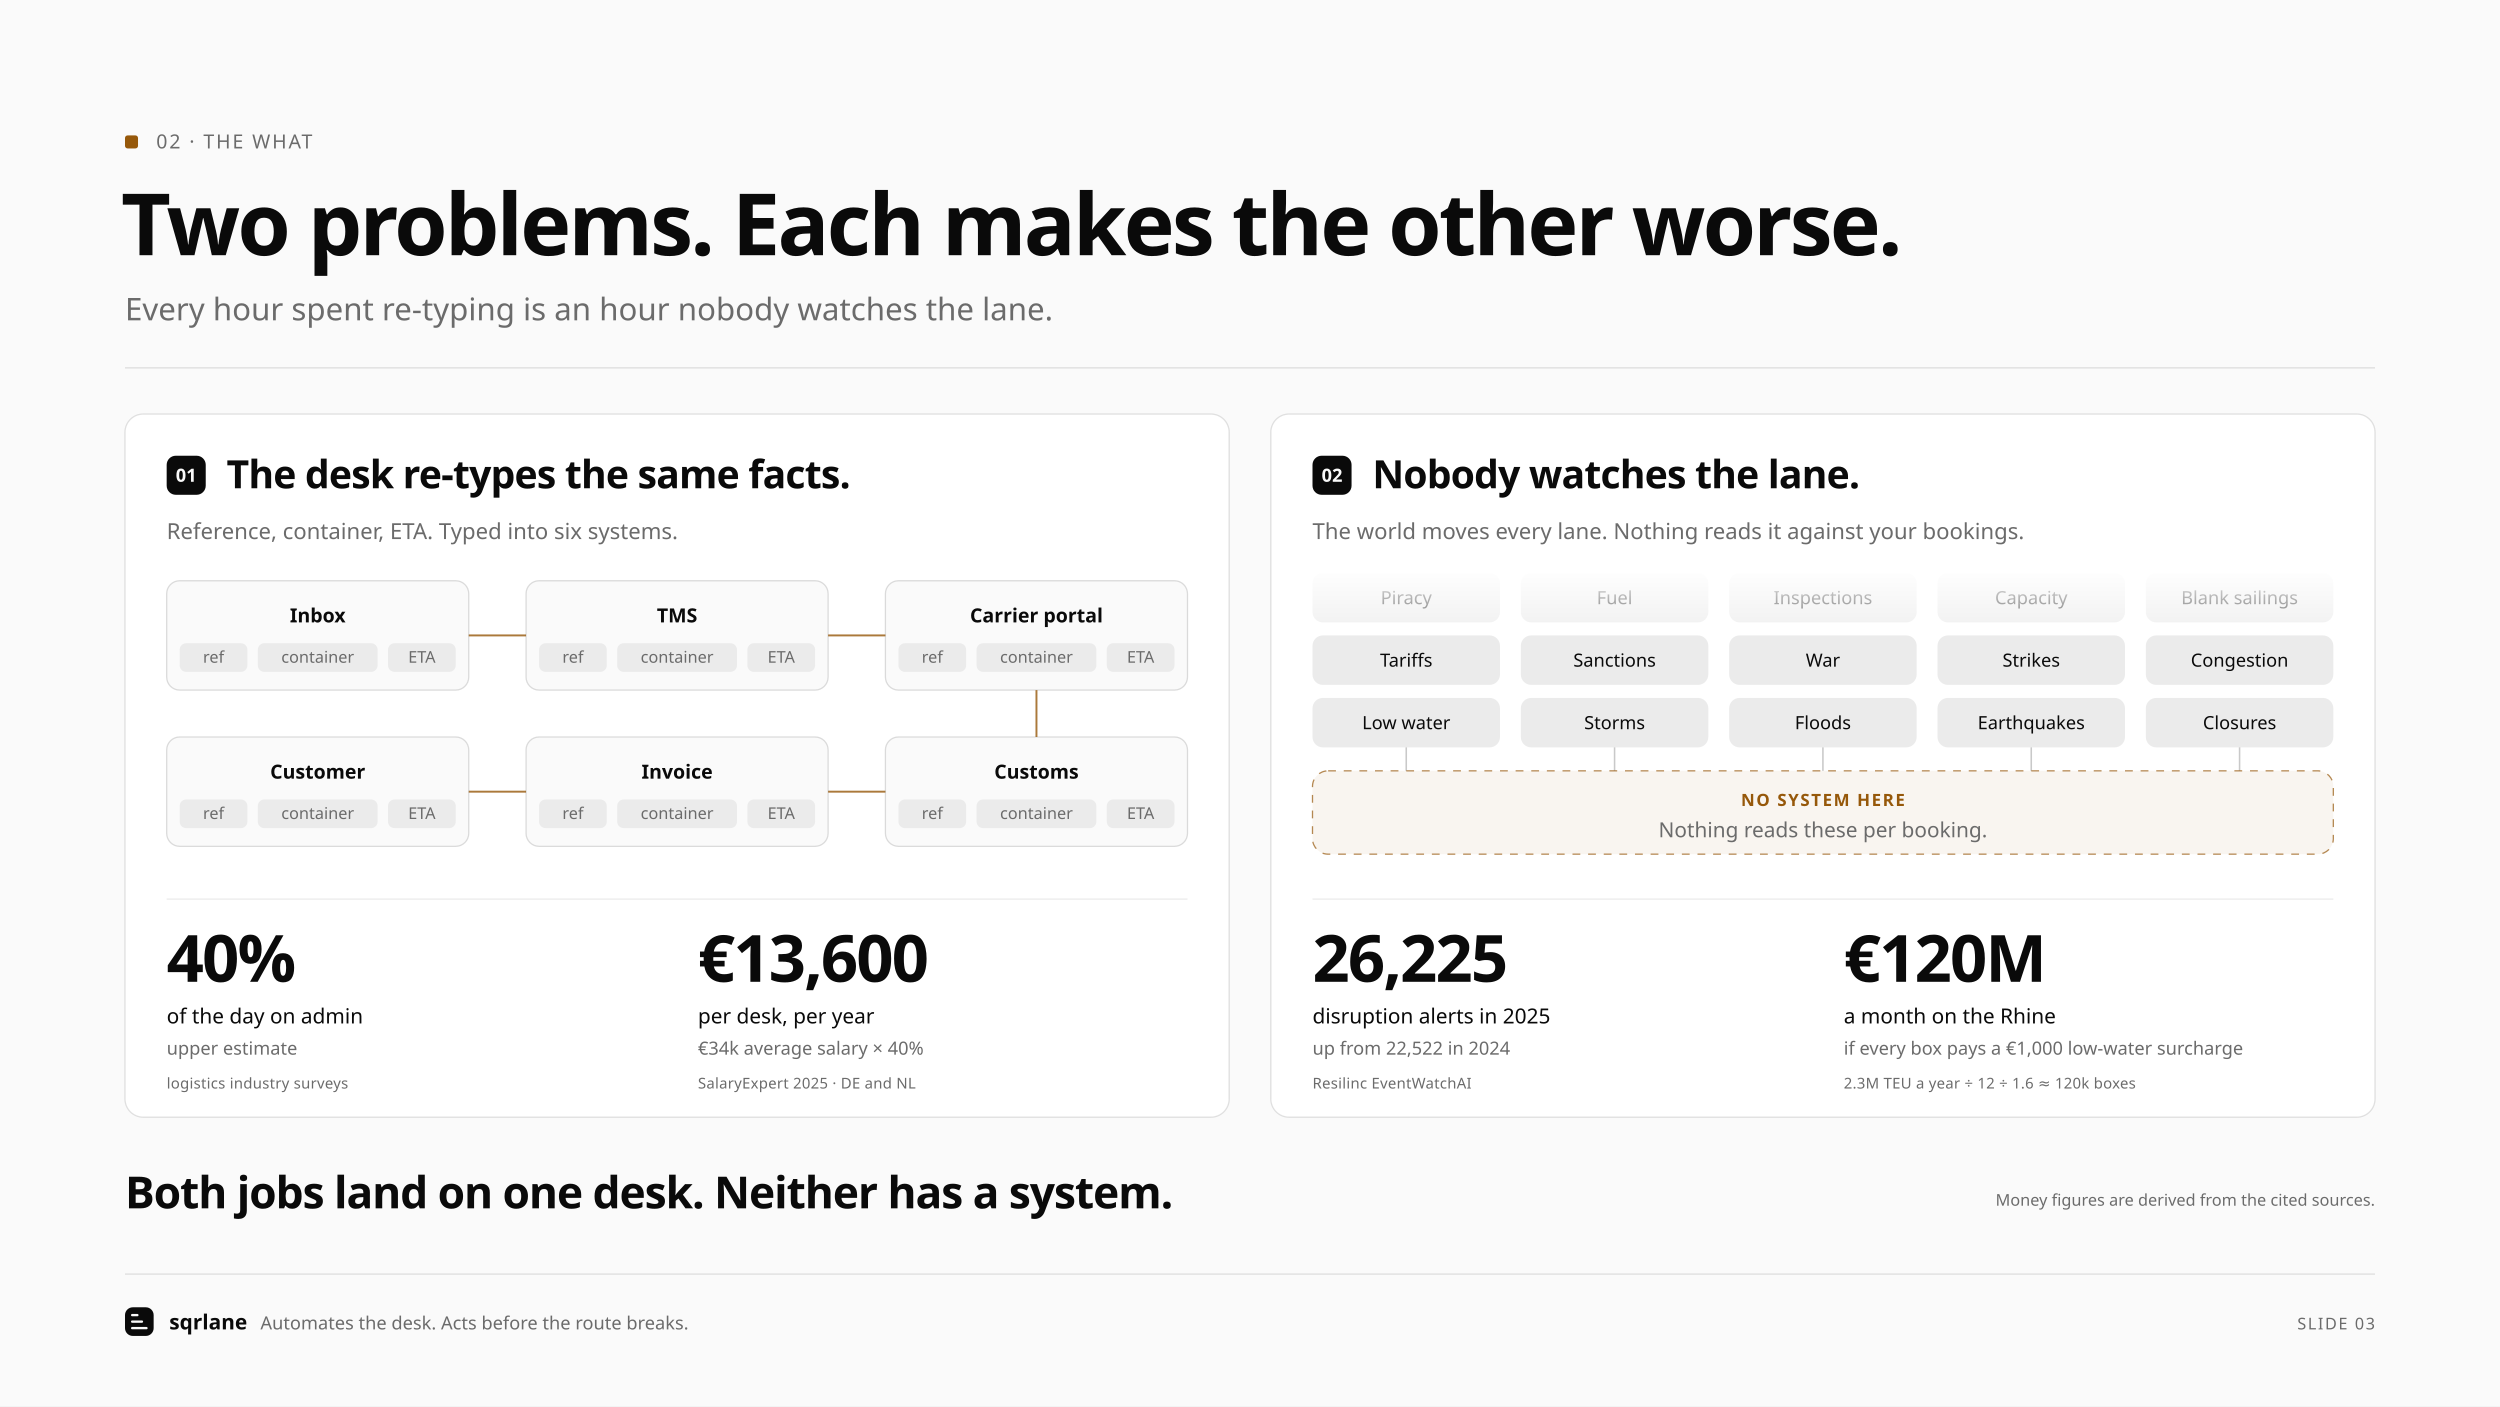
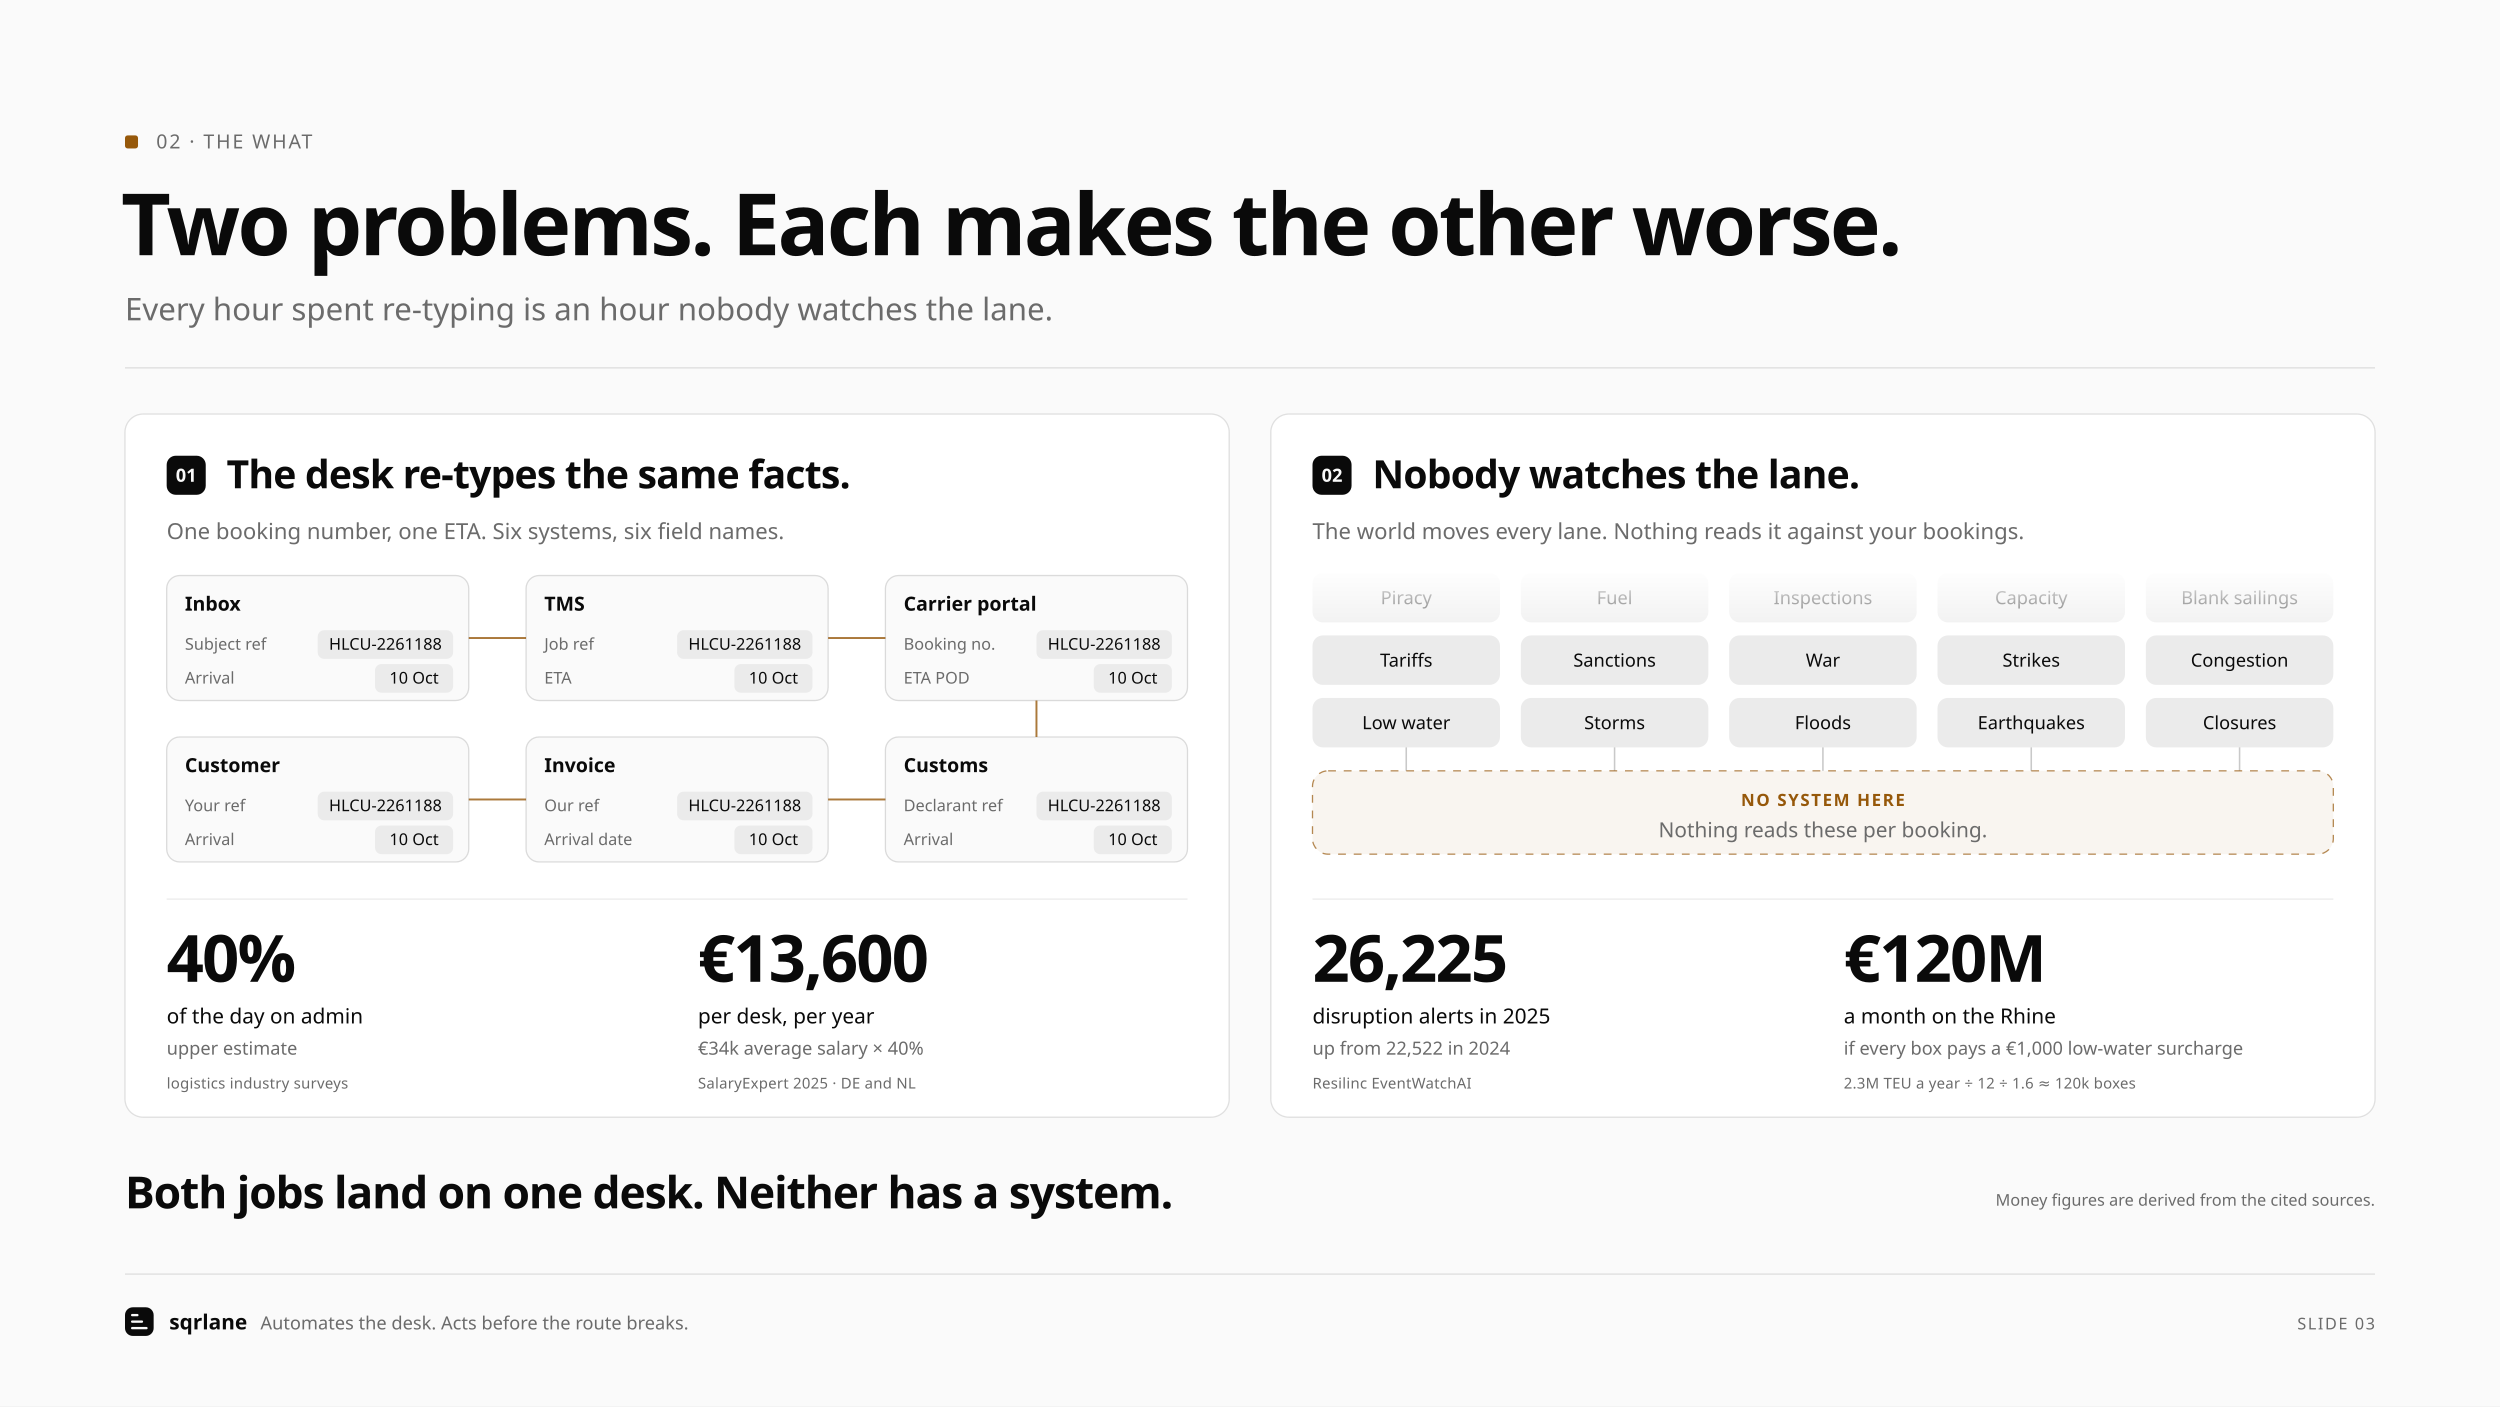
<svg xmlns="http://www.w3.org/2000/svg" width="1920" height="1080" viewBox="0 0 1920 1080">
  <rect id="background" x="0" y="0" width="1920" height="1080" fill="#FAFAFA" />
  <g id="header">
    <rect x="96" y="104" width="10" height="10" rx="2" fill="#96580A" />
    <text x="120" y="114" font-family="Geist" font-size="15" font-weight="500" fill="#6B6B6B" letter-spacing="1.44">02 · THE WHAT</text>
    <text x="93" y="196" font-family="Geist" font-size="66" font-weight="600" fill="#0A0A0A" letter-spacing="-2">Two problems. Each makes the other worse.</text>
    <text x="96" y="246" font-family="Geist" font-size="24" font-weight="400" fill="#6B6B6B">Every hour spent re-typing is an hour nobody watches the lane.</text>
    <rect x="96" y="282" width="1728" height="1" fill="#0A0A0A" fill-opacity="0.12" />
  </g>
  <g id="problem-retyping">
    <rect x="96" y="318" width="848" height="540" rx="14" fill="#FFFFFF" stroke="#0A0A0A" stroke-opacity="0.12" />
    <rect x="128" y="350" width="30" height="30" rx="7" fill="#0A0A0A" />
    <text x="143" y="370" font-family="Geist" font-size="14" font-weight="600" fill="#FAFAFA" text-anchor="middle">01</text>
    <text x="174" y="375" font-family="Geist" font-size="30" font-weight="600" fill="#0A0A0A" letter-spacing="-0.6">The desk re-types the same facts.</text>
-     <text x="128" y="414" font-family="Geist" font-size="17" font-weight="400" fill="#6B6B6B">Reference, container, ETA. Typed into six systems.</text>
+     <text x="128" y="414" font-family="Geist" font-size="17" font-weight="400" fill="#6B6B6B">One booking number, one ETA. Six systems, six field names.</text>
    <g id="system-inbox">
-       <rect x="128" y="446" width="232" height="84" rx="10" fill="#FAFAFA" stroke="#0A0A0A" stroke-opacity="0.14" />
-       <text x="244.0" y="478" font-family="Geist" font-size="15" font-weight="600" fill="#0A0A0A" text-anchor="middle">Inbox</text>
-       <rect x="138.0" y="494" width="52" height="22" rx="5" fill="#EBEBEB" />
-       <text x="164.0" y="509" font-family="Geist" font-size="12.5" font-weight="500" fill="#6B6B6B" text-anchor="middle">ref</text>
-       <rect x="198.0" y="494" width="92" height="22" rx="5" fill="#EBEBEB" />
-       <text x="244.0" y="509" font-family="Geist" font-size="12.5" font-weight="500" fill="#6B6B6B" text-anchor="middle">container</text>
-       <rect x="298.0" y="494" width="52" height="22" rx="5" fill="#EBEBEB" />
-       <text x="324.0" y="509" font-family="Geist" font-size="12.5" font-weight="500" fill="#6B6B6B" text-anchor="middle">ETA</text>
+       <rect x="128" y="442" width="232" height="96" rx="10" fill="#FAFAFA" stroke="#0A0A0A" stroke-opacity="0.14" />
+       <text x="142" y="469" font-family="Geist" font-size="15" font-weight="600" fill="#0A0A0A">Inbox</text>
+       <text x="142" y="499" font-family="Geist" font-size="12.5" font-weight="400" fill="#6B6B6B">Subject ref</text>
+       <rect x="244" y="484" width="104" height="22" rx="5" fill="#EBEBEB" />
+       <text x="296.0" y="499" font-family="Geist" font-size="12.5" font-weight="500" fill="#0A0A0A" text-anchor="middle">HLCU-2261188</text>
+       <text x="142" y="525" font-family="Geist" font-size="12.5" font-weight="400" fill="#6B6B6B">Arrival</text>
+       <rect x="288" y="510" width="60" height="22" rx="5" fill="#EBEBEB" />
+       <text x="318.0" y="525" font-family="Geist" font-size="12.5" font-weight="500" fill="#0A0A0A" text-anchor="middle">10 Oct</text>
    </g>
    <g id="system-tms">
-       <rect x="404" y="446" width="232" height="84" rx="10" fill="#FAFAFA" stroke="#0A0A0A" stroke-opacity="0.14" />
-       <text x="520.0" y="478" font-family="Geist" font-size="15" font-weight="600" fill="#0A0A0A" text-anchor="middle">TMS</text>
-       <rect x="414.0" y="494" width="52" height="22" rx="5" fill="#EBEBEB" />
-       <text x="440.0" y="509" font-family="Geist" font-size="12.5" font-weight="500" fill="#6B6B6B" text-anchor="middle">ref</text>
-       <rect x="474.0" y="494" width="92" height="22" rx="5" fill="#EBEBEB" />
-       <text x="520.0" y="509" font-family="Geist" font-size="12.5" font-weight="500" fill="#6B6B6B" text-anchor="middle">container</text>
-       <rect x="574.0" y="494" width="52" height="22" rx="5" fill="#EBEBEB" />
-       <text x="600.0" y="509" font-family="Geist" font-size="12.5" font-weight="500" fill="#6B6B6B" text-anchor="middle">ETA</text>
+       <rect x="404" y="442" width="232" height="96" rx="10" fill="#FAFAFA" stroke="#0A0A0A" stroke-opacity="0.14" />
+       <text x="418" y="469" font-family="Geist" font-size="15" font-weight="600" fill="#0A0A0A">TMS</text>
+       <text x="418" y="499" font-family="Geist" font-size="12.5" font-weight="400" fill="#6B6B6B">Job ref</text>
+       <rect x="520" y="484" width="104" height="22" rx="5" fill="#EBEBEB" />
+       <text x="572.0" y="499" font-family="Geist" font-size="12.5" font-weight="500" fill="#0A0A0A" text-anchor="middle">HLCU-2261188</text>
+       <text x="418" y="525" font-family="Geist" font-size="12.5" font-weight="400" fill="#6B6B6B">ETA</text>
+       <rect x="564" y="510" width="60" height="22" rx="5" fill="#EBEBEB" />
+       <text x="594.0" y="525" font-family="Geist" font-size="12.5" font-weight="500" fill="#0A0A0A" text-anchor="middle">10 Oct</text>
    </g>
    <g id="system-carrier-portal">
-       <rect x="680" y="446" width="232" height="84" rx="10" fill="#FAFAFA" stroke="#0A0A0A" stroke-opacity="0.14" />
-       <text x="796.0" y="478" font-family="Geist" font-size="15" font-weight="600" fill="#0A0A0A" text-anchor="middle">Carrier portal</text>
-       <rect x="690.0" y="494" width="52" height="22" rx="5" fill="#EBEBEB" />
-       <text x="716.0" y="509" font-family="Geist" font-size="12.5" font-weight="500" fill="#6B6B6B" text-anchor="middle">ref</text>
-       <rect x="750.0" y="494" width="92" height="22" rx="5" fill="#EBEBEB" />
-       <text x="796.0" y="509" font-family="Geist" font-size="12.5" font-weight="500" fill="#6B6B6B" text-anchor="middle">container</text>
-       <rect x="850.0" y="494" width="52" height="22" rx="5" fill="#EBEBEB" />
-       <text x="876.0" y="509" font-family="Geist" font-size="12.5" font-weight="500" fill="#6B6B6B" text-anchor="middle">ETA</text>
+       <rect x="680" y="442" width="232" height="96" rx="10" fill="#FAFAFA" stroke="#0A0A0A" stroke-opacity="0.14" />
+       <text x="694" y="469" font-family="Geist" font-size="15" font-weight="600" fill="#0A0A0A">Carrier portal</text>
+       <text x="694" y="499" font-family="Geist" font-size="12.5" font-weight="400" fill="#6B6B6B">Booking no.</text>
+       <rect x="796" y="484" width="104" height="22" rx="5" fill="#EBEBEB" />
+       <text x="848.0" y="499" font-family="Geist" font-size="12.5" font-weight="500" fill="#0A0A0A" text-anchor="middle">HLCU-2261188</text>
+       <text x="694" y="525" font-family="Geist" font-size="12.5" font-weight="400" fill="#6B6B6B">ETA POD</text>
+       <rect x="840" y="510" width="60" height="22" rx="5" fill="#EBEBEB" />
+       <text x="870.0" y="525" font-family="Geist" font-size="12.5" font-weight="500" fill="#0A0A0A" text-anchor="middle">10 Oct</text>
    </g>
    <g id="system-customer">
-       <rect x="128" y="566" width="232" height="84" rx="10" fill="#FAFAFA" stroke="#0A0A0A" stroke-opacity="0.14" />
-       <text x="244.0" y="598" font-family="Geist" font-size="15" font-weight="600" fill="#0A0A0A" text-anchor="middle">Customer</text>
-       <rect x="138.0" y="614" width="52" height="22" rx="5" fill="#EBEBEB" />
-       <text x="164.0" y="629" font-family="Geist" font-size="12.5" font-weight="500" fill="#6B6B6B" text-anchor="middle">ref</text>
-       <rect x="198.0" y="614" width="92" height="22" rx="5" fill="#EBEBEB" />
-       <text x="244.0" y="629" font-family="Geist" font-size="12.5" font-weight="500" fill="#6B6B6B" text-anchor="middle">container</text>
-       <rect x="298.0" y="614" width="52" height="22" rx="5" fill="#EBEBEB" />
-       <text x="324.0" y="629" font-family="Geist" font-size="12.5" font-weight="500" fill="#6B6B6B" text-anchor="middle">ETA</text>
+       <rect x="128" y="566" width="232" height="96" rx="10" fill="#FAFAFA" stroke="#0A0A0A" stroke-opacity="0.14" />
+       <text x="142" y="593" font-family="Geist" font-size="15" font-weight="600" fill="#0A0A0A">Customer</text>
+       <text x="142" y="623" font-family="Geist" font-size="12.5" font-weight="400" fill="#6B6B6B">Your ref</text>
+       <rect x="244" y="608" width="104" height="22" rx="5" fill="#EBEBEB" />
+       <text x="296.0" y="623" font-family="Geist" font-size="12.5" font-weight="500" fill="#0A0A0A" text-anchor="middle">HLCU-2261188</text>
+       <text x="142" y="649" font-family="Geist" font-size="12.5" font-weight="400" fill="#6B6B6B">Arrival</text>
+       <rect x="288" y="634" width="60" height="22" rx="5" fill="#EBEBEB" />
+       <text x="318.0" y="649" font-family="Geist" font-size="12.5" font-weight="500" fill="#0A0A0A" text-anchor="middle">10 Oct</text>
    </g>
    <g id="system-invoice">
-       <rect x="404" y="566" width="232" height="84" rx="10" fill="#FAFAFA" stroke="#0A0A0A" stroke-opacity="0.14" />
-       <text x="520.0" y="598" font-family="Geist" font-size="15" font-weight="600" fill="#0A0A0A" text-anchor="middle">Invoice</text>
-       <rect x="414.0" y="614" width="52" height="22" rx="5" fill="#EBEBEB" />
-       <text x="440.0" y="629" font-family="Geist" font-size="12.5" font-weight="500" fill="#6B6B6B" text-anchor="middle">ref</text>
-       <rect x="474.0" y="614" width="92" height="22" rx="5" fill="#EBEBEB" />
-       <text x="520.0" y="629" font-family="Geist" font-size="12.5" font-weight="500" fill="#6B6B6B" text-anchor="middle">container</text>
-       <rect x="574.0" y="614" width="52" height="22" rx="5" fill="#EBEBEB" />
-       <text x="600.0" y="629" font-family="Geist" font-size="12.5" font-weight="500" fill="#6B6B6B" text-anchor="middle">ETA</text>
+       <rect x="404" y="566" width="232" height="96" rx="10" fill="#FAFAFA" stroke="#0A0A0A" stroke-opacity="0.14" />
+       <text x="418" y="593" font-family="Geist" font-size="15" font-weight="600" fill="#0A0A0A">Invoice</text>
+       <text x="418" y="623" font-family="Geist" font-size="12.5" font-weight="400" fill="#6B6B6B">Our ref</text>
+       <rect x="520" y="608" width="104" height="22" rx="5" fill="#EBEBEB" />
+       <text x="572.0" y="623" font-family="Geist" font-size="12.5" font-weight="500" fill="#0A0A0A" text-anchor="middle">HLCU-2261188</text>
+       <text x="418" y="649" font-family="Geist" font-size="12.5" font-weight="400" fill="#6B6B6B">Arrival date</text>
+       <rect x="564" y="634" width="60" height="22" rx="5" fill="#EBEBEB" />
+       <text x="594.0" y="649" font-family="Geist" font-size="12.5" font-weight="500" fill="#0A0A0A" text-anchor="middle">10 Oct</text>
    </g>
    <g id="system-customs">
-       <rect x="680" y="566" width="232" height="84" rx="10" fill="#FAFAFA" stroke="#0A0A0A" stroke-opacity="0.14" />
-       <text x="796.0" y="598" font-family="Geist" font-size="15" font-weight="600" fill="#0A0A0A" text-anchor="middle">Customs</text>
-       <rect x="690.0" y="614" width="52" height="22" rx="5" fill="#EBEBEB" />
-       <text x="716.0" y="629" font-family="Geist" font-size="12.5" font-weight="500" fill="#6B6B6B" text-anchor="middle">ref</text>
-       <rect x="750.0" y="614" width="92" height="22" rx="5" fill="#EBEBEB" />
-       <text x="796.0" y="629" font-family="Geist" font-size="12.5" font-weight="500" fill="#6B6B6B" text-anchor="middle">container</text>
-       <rect x="850.0" y="614" width="52" height="22" rx="5" fill="#EBEBEB" />
-       <text x="876.0" y="629" font-family="Geist" font-size="12.5" font-weight="500" fill="#6B6B6B" text-anchor="middle">ETA</text>
+       <rect x="680" y="566" width="232" height="96" rx="10" fill="#FAFAFA" stroke="#0A0A0A" stroke-opacity="0.14" />
+       <text x="694" y="593" font-family="Geist" font-size="15" font-weight="600" fill="#0A0A0A">Customs</text>
+       <text x="694" y="623" font-family="Geist" font-size="12.5" font-weight="400" fill="#6B6B6B">Declarant ref</text>
+       <rect x="796" y="608" width="104" height="22" rx="5" fill="#EBEBEB" />
+       <text x="848.0" y="623" font-family="Geist" font-size="12.5" font-weight="500" fill="#0A0A0A" text-anchor="middle">HLCU-2261188</text>
+       <text x="694" y="649" font-family="Geist" font-size="12.5" font-weight="400" fill="#6B6B6B">Arrival</text>
+       <rect x="840" y="634" width="60" height="22" rx="5" fill="#EBEBEB" />
+       <text x="870.0" y="649" font-family="Geist" font-size="12.5" font-weight="500" fill="#0A0A0A" text-anchor="middle">10 Oct</text>
    </g>
    <g id="handoffs">
-       <path d="M360 488.0 L404 488.0" stroke="#96580A" stroke-opacity="0.8" stroke-width="1.5" fill="none" />
-       <path d="M636 488.0 L680 488.0" stroke="#96580A" stroke-opacity="0.8" stroke-width="1.5" fill="none" />
-       <path d="M360 608.0 L404 608.0" stroke="#96580A" stroke-opacity="0.8" stroke-width="1.5" fill="none" />
-       <path d="M636 608.0 L680 608.0" stroke="#96580A" stroke-opacity="0.8" stroke-width="1.5" fill="none" />
-       <path d="M796.0 530 L796.0 566" stroke="#96580A" stroke-opacity="0.8" stroke-width="1.5" fill="none" />
+       <path d="M360 490.0 L404 490.0" stroke="#96580A" stroke-opacity="0.8" stroke-width="1.5" fill="none" />
+       <path d="M636 490.0 L680 490.0" stroke="#96580A" stroke-opacity="0.8" stroke-width="1.5" fill="none" />
+       <path d="M360 614.0 L404 614.0" stroke="#96580A" stroke-opacity="0.8" stroke-width="1.5" fill="none" />
+       <path d="M636 614.0 L680 614.0" stroke="#96580A" stroke-opacity="0.8" stroke-width="1.5" fill="none" />
+       <path d="M796.0 538 L796.0 566" stroke="#96580A" stroke-opacity="0.8" stroke-width="1.5" fill="none" />
    </g>
    <rect x="128" y="690" width="784" height="1" fill="#0A0A0A" fill-opacity="0.08" />
    <text x="128" y="754" font-family="Geist" font-size="50" font-weight="600" fill="#0A0A0A" letter-spacing="-1.4">40%</text>
    <text x="128" y="786" font-family="Geist" font-size="16" font-weight="500" fill="#0A0A0A">of the day on admin</text>
    <text x="128" y="810" font-family="Geist" font-size="14" font-weight="400" fill="#6B6B6B">upper estimate</text>
    <text x="128" y="836" font-family="Geist" font-size="11.5" font-weight="500" fill="#6B6B6B" letter-spacing="0.18">logistics industry surveys</text>
    <text x="536" y="754" font-family="Geist" font-size="50" font-weight="600" fill="#0A0A0A" letter-spacing="-1.4">€13,600</text>
    <text x="536" y="786" font-family="Geist" font-size="16" font-weight="500" fill="#0A0A0A">per desk, per year</text>
    <text x="536" y="810" font-family="Geist" font-size="14" font-weight="400" fill="#6B6B6B">€34k average salary × 40%</text>
    <text x="536" y="836" font-family="Geist" font-size="11.5" font-weight="500" fill="#6B6B6B" letter-spacing="0.18">SalaryExpert 2025 · DE and NL</text>
  </g>
  <g id="problem-unwatched">
    <rect x="976" y="318" width="848" height="540" rx="14" fill="#FFFFFF" stroke="#0A0A0A" stroke-opacity="0.12" />
    <rect x="1008" y="350" width="30" height="30" rx="7" fill="#0A0A0A" />
    <text x="1023" y="370" font-family="Geist" font-size="14" font-weight="600" fill="#FAFAFA" text-anchor="middle">02</text>
    <text x="1054" y="375" font-family="Geist" font-size="30" font-weight="600" fill="#0A0A0A" letter-spacing="-0.6">Nobody watches the lane.</text>
    <text x="1008" y="414" font-family="Geist" font-size="17" font-weight="400" fill="#6B6B6B">The world moves every lane. Nothing reads it against your bookings.</text>
    <defs>
      <linearGradient id="fade-up" x1="0" y1="0" x2="0" y2="1">
        <stop offset="0" stop-color="#FFFFFF" stop-opacity="1" />
        <stop offset="1" stop-color="#FFFFFF" stop-opacity="0" />
      </linearGradient>
    </defs>
    <g id="more-beyond">
      <rect x="1008" y="440" width="144" height="38" rx="8" fill="#EBEBEB" fill-opacity="0.7" />
      <text x="1080.0" y="464" font-family="Geist" font-size="14" font-weight="500" fill="#6B6B6B" text-anchor="middle">Piracy</text>
      <rect x="1168" y="440" width="144" height="38" rx="8" fill="#EBEBEB" fill-opacity="0.7" />
      <text x="1240.0" y="464" font-family="Geist" font-size="14" font-weight="500" fill="#6B6B6B" text-anchor="middle">Fuel</text>
      <rect x="1328" y="440" width="144" height="38" rx="8" fill="#EBEBEB" fill-opacity="0.7" />
      <text x="1400.0" y="464" font-family="Geist" font-size="14" font-weight="500" fill="#6B6B6B" text-anchor="middle">Inspections</text>
      <rect x="1488" y="440" width="144" height="38" rx="8" fill="#EBEBEB" fill-opacity="0.7" />
      <text x="1560.0" y="464" font-family="Geist" font-size="14" font-weight="500" fill="#6B6B6B" text-anchor="middle">Capacity</text>
      <rect x="1648" y="440" width="144" height="38" rx="8" fill="#EBEBEB" fill-opacity="0.7" />
      <text x="1720.0" y="464" font-family="Geist" font-size="14" font-weight="500" fill="#6B6B6B" text-anchor="middle">Blank sailings</text>
      <rect x="1000" y="436" width="800" height="46" fill="url(#fade-up)" />
    </g>
    <g id="what-moves-a-lane">
      <rect x="1008" y="488" width="144" height="38" rx="8" fill="#EBEBEB" />
      <text x="1080.0" y="512" font-family="Geist" font-size="14" font-weight="500" fill="#0A0A0A" text-anchor="middle">Tariffs</text>
      <rect x="1168" y="488" width="144" height="38" rx="8" fill="#EBEBEB" />
      <text x="1240.0" y="512" font-family="Geist" font-size="14" font-weight="500" fill="#0A0A0A" text-anchor="middle">Sanctions</text>
      <rect x="1328" y="488" width="144" height="38" rx="8" fill="#EBEBEB" />
      <text x="1400.0" y="512" font-family="Geist" font-size="14" font-weight="500" fill="#0A0A0A" text-anchor="middle">War</text>
      <rect x="1488" y="488" width="144" height="38" rx="8" fill="#EBEBEB" />
      <text x="1560.0" y="512" font-family="Geist" font-size="14" font-weight="500" fill="#0A0A0A" text-anchor="middle">Strikes</text>
      <rect x="1648" y="488" width="144" height="38" rx="8" fill="#EBEBEB" />
      <text x="1720.0" y="512" font-family="Geist" font-size="14" font-weight="500" fill="#0A0A0A" text-anchor="middle">Congestion</text>
      <rect x="1008" y="536" width="144" height="38" rx="8" fill="#EBEBEB" />
      <text x="1080.0" y="560" font-family="Geist" font-size="14" font-weight="500" fill="#0A0A0A" text-anchor="middle">Low water</text>
      <path d="M1080.0 574 L1080.0 592" stroke="#0A0A0A" stroke-opacity="0.22" stroke-width="1.2" fill="none" />
      <rect x="1168" y="536" width="144" height="38" rx="8" fill="#EBEBEB" />
      <text x="1240.0" y="560" font-family="Geist" font-size="14" font-weight="500" fill="#0A0A0A" text-anchor="middle">Storms</text>
      <path d="M1240.0 574 L1240.0 592" stroke="#0A0A0A" stroke-opacity="0.22" stroke-width="1.2" fill="none" />
      <rect x="1328" y="536" width="144" height="38" rx="8" fill="#EBEBEB" />
      <text x="1400.0" y="560" font-family="Geist" font-size="14" font-weight="500" fill="#0A0A0A" text-anchor="middle">Floods</text>
      <path d="M1400.0 574 L1400.0 592" stroke="#0A0A0A" stroke-opacity="0.22" stroke-width="1.2" fill="none" />
      <rect x="1488" y="536" width="144" height="38" rx="8" fill="#EBEBEB" />
      <text x="1560.0" y="560" font-family="Geist" font-size="14" font-weight="500" fill="#0A0A0A" text-anchor="middle">Earthquakes</text>
      <path d="M1560.0 574 L1560.0 592" stroke="#0A0A0A" stroke-opacity="0.22" stroke-width="1.2" fill="none" />
      <rect x="1648" y="536" width="144" height="38" rx="8" fill="#EBEBEB" />
      <text x="1720.0" y="560" font-family="Geist" font-size="14" font-weight="500" fill="#0A0A0A" text-anchor="middle">Closures</text>
      <path d="M1720.0 574 L1720.0 592" stroke="#0A0A0A" stroke-opacity="0.22" stroke-width="1.2" fill="none" />
    </g>
    <g id="no-system-here">
      <rect x="1008" y="592" width="784" height="64" rx="12" fill="#96580A" fill-opacity="0.06" stroke="#96580A" stroke-opacity="0.7" stroke-dasharray="6 6" />
      <text x="1400.0" y="619" font-family="Geist" font-size="13" font-weight="600" fill="#96580A" text-anchor="middle" letter-spacing="1.2">NO SYSTEM HERE</text>
      <text x="1400.0" y="643" font-family="Geist" font-size="16" font-weight="400" fill="#6B6B6B" text-anchor="middle">Nothing reads these per booking.</text>
    </g>
    <rect x="1008" y="690" width="784" height="1" fill="#0A0A0A" fill-opacity="0.08" />
    <text x="1008" y="754" font-family="Geist" font-size="50" font-weight="600" fill="#0A0A0A" letter-spacing="-1.4">26,225</text>
    <text x="1008" y="786" font-family="Geist" font-size="16" font-weight="500" fill="#0A0A0A">disruption alerts in 2025</text>
    <text x="1008" y="810" font-family="Geist" font-size="14" font-weight="400" fill="#6B6B6B">up from 22,522 in 2024</text>
    <text x="1008" y="836" font-family="Geist" font-size="11.5" font-weight="500" fill="#6B6B6B" letter-spacing="0.18">Resilinc EventWatchAI</text>
    <text x="1416" y="754" font-family="Geist" font-size="50" font-weight="600" fill="#0A0A0A" letter-spacing="-1.4">€120M</text>
    <text x="1416" y="786" font-family="Geist" font-size="16" font-weight="500" fill="#0A0A0A">a month on the Rhine</text>
    <text x="1416" y="810" font-family="Geist" font-size="14" font-weight="400" fill="#6B6B6B">if every box pays a €1,000 low-water surcharge</text>
    <text x="1416" y="836" font-family="Geist" font-size="11.5" font-weight="500" fill="#6B6B6B" letter-spacing="0.18">2.3M TEU a year ÷ 12 ÷ 1.6 ≈ 120k boxes</text>
  </g>
  <g id="closing">
    <text x="96" y="928" font-family="Geist" font-size="34" font-weight="600" fill="#0A0A0A" letter-spacing="-0.8">Both jobs land on one desk. Neither has a system.</text>
    <text x="1824" y="926" font-family="Geist" font-size="12.5" font-weight="400" fill="#6B6B6B" text-anchor="end">Money figures are derived from the cited sources.</text>
  </g>
  <g id="footer">
    <rect x="96" y="978" width="1728" height="1" fill="#0A0A0A" fill-opacity="0.12" />
    <rect x="96" y="1004" width="22" height="22" rx="6" fill="#0A0A0A" />
    <path d="M101.5 1020h11 M101.5 1015h7.5 M101.5 1010h4" stroke="#FAFAFA" stroke-width="1.8" stroke-linecap="round" fill="none" />
    <text x="130" y="1021" font-family="Geist" font-size="16" font-weight="600" fill="#0A0A0A">sqrlane</text>
    <text x="200" y="1021" font-family="Geist" font-size="14" font-weight="400" fill="#6B6B6B">Automates the desk. Acts before the route breaks.</text>
    <text x="1824" y="1021" font-family="Geist" font-size="12.5" font-weight="500" fill="#6B6B6B" text-anchor="end" letter-spacing="1.2">SLIDE 03</text>
  </g>
</svg>
